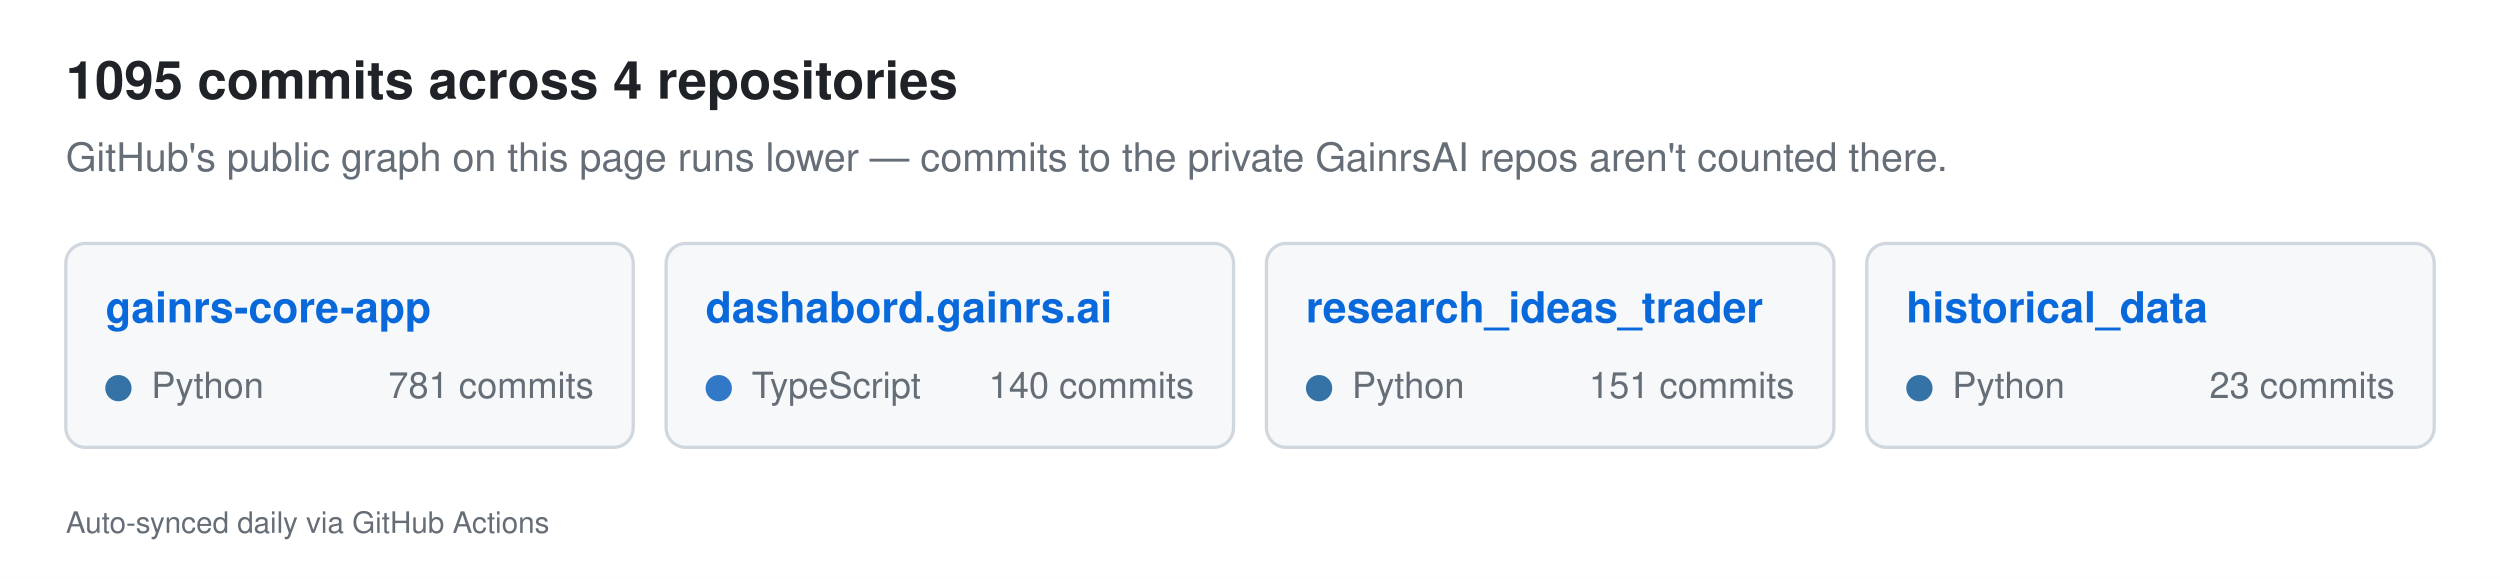
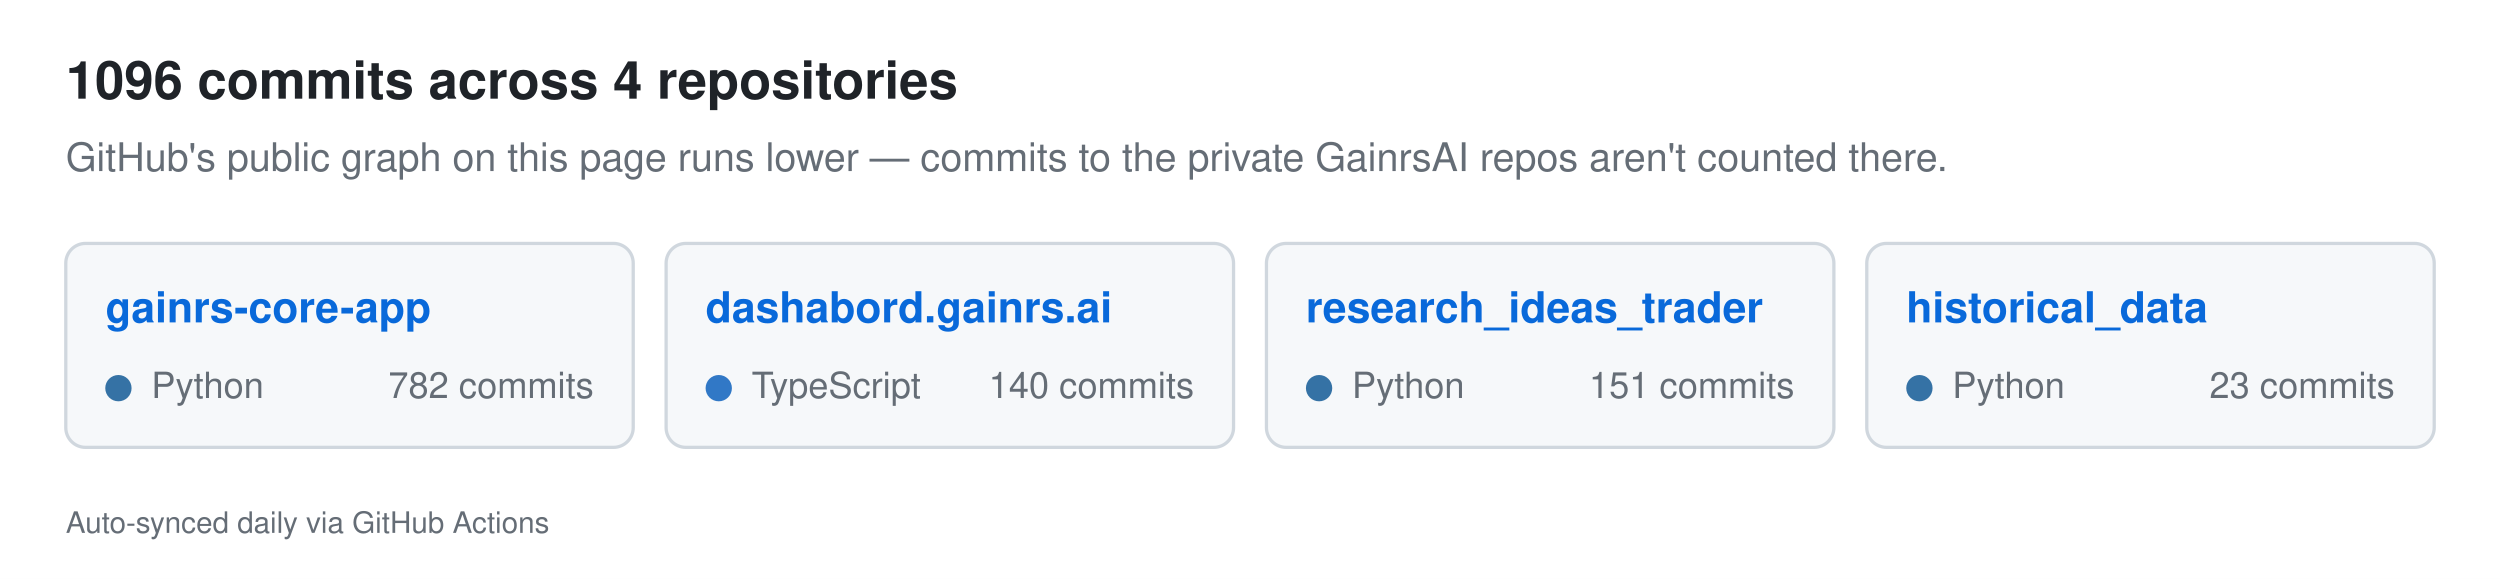
- <svg xmlns="http://www.w3.org/2000/svg" width="760" height="176" viewBox="0 0 760 176" font-family="-apple-system, BlinkMacSystemFont, 'Segoe UI', Helvetica, Arial, sans-serif" role="img" aria-label="1095 commits across 4 repositories">
+ <svg xmlns="http://www.w3.org/2000/svg" width="760" height="176" viewBox="0 0 760 176" font-family="-apple-system, BlinkMacSystemFont, 'Segoe UI', Helvetica, Arial, sans-serif" role="img" aria-label="1096 commits across 4 repositories">
  <rect width="760" height="176" fill="#ffffff" />
-   <text x="20" y="30" font-size="16" font-weight="600" fill="#1f2328">1095 commits across 4 repositories</text>
+   <text x="20" y="30" font-size="16" font-weight="600" fill="#1f2328">1096 commits across 4 repositories</text>
  <text x="20" y="52" font-size="12" fill="#656d76">GitHub's public graph on this page runs lower — commits to the private GainrsAI repos aren't counted there.</text>
  <rect x="20.0" y="74" width="172.5" height="62" rx="6" fill="#f6f8fa" stroke="#d0d7de" />
  <text x="32.0" y="98" font-size="13" font-weight="600" fill="#0969da">gainrs-core-app</text>
  <circle cx="36.0" cy="118" r="4" fill="#3572A5" />
  <text x="46.0" y="121" font-size="11" fill="#656d76">Python</text>
-   <text x="180.5" y="121" font-size="11" fill="#656d76" text-anchor="end">781 commits</text>
+   <text x="180.5" y="121" font-size="11" fill="#656d76" text-anchor="end">782 commits</text>
  <rect x="202.5" y="74" width="172.5" height="62" rx="6" fill="#f6f8fa" stroke="#d0d7de" />
  <text x="214.5" y="98" font-size="13" font-weight="600" fill="#0969da">dashabord.gainrs.ai</text>
  <circle cx="218.5" cy="118" r="4" fill="#3178c6" />
  <text x="228.5" y="121" font-size="11" fill="#656d76">TypeScript</text>
  <text x="363.0" y="121" font-size="11" fill="#656d76" text-anchor="end">140 commits</text>
  <rect x="385.0" y="74" width="172.5" height="62" rx="6" fill="#f6f8fa" stroke="#d0d7de" />
  <text x="397.0" y="98" font-size="13" font-weight="600" fill="#0969da">research_ideas_trader</text>
  <circle cx="401.0" cy="118" r="4" fill="#3572A5" />
  <text x="411.0" y="121" font-size="11" fill="#656d76">Python</text>
  <text x="545.5" y="121" font-size="11" fill="#656d76" text-anchor="end">151 commits</text>
  <rect x="567.5" y="74" width="172.5" height="62" rx="6" fill="#f6f8fa" stroke="#d0d7de" />
  <text x="579.5" y="98" font-size="13" font-weight="600" fill="#0969da">historical_data</text>
  <circle cx="583.5" cy="118" r="4" fill="#3572A5" />
  <text x="593.5" y="121" font-size="11" fill="#656d76">Python</text>
  <text x="728.0" y="121" font-size="11" fill="#656d76" text-anchor="end">23 commits</text>
  <text x="20" y="162" font-size="9" fill="#656d76">Auto-synced daily via GitHub Actions</text>
</svg>
